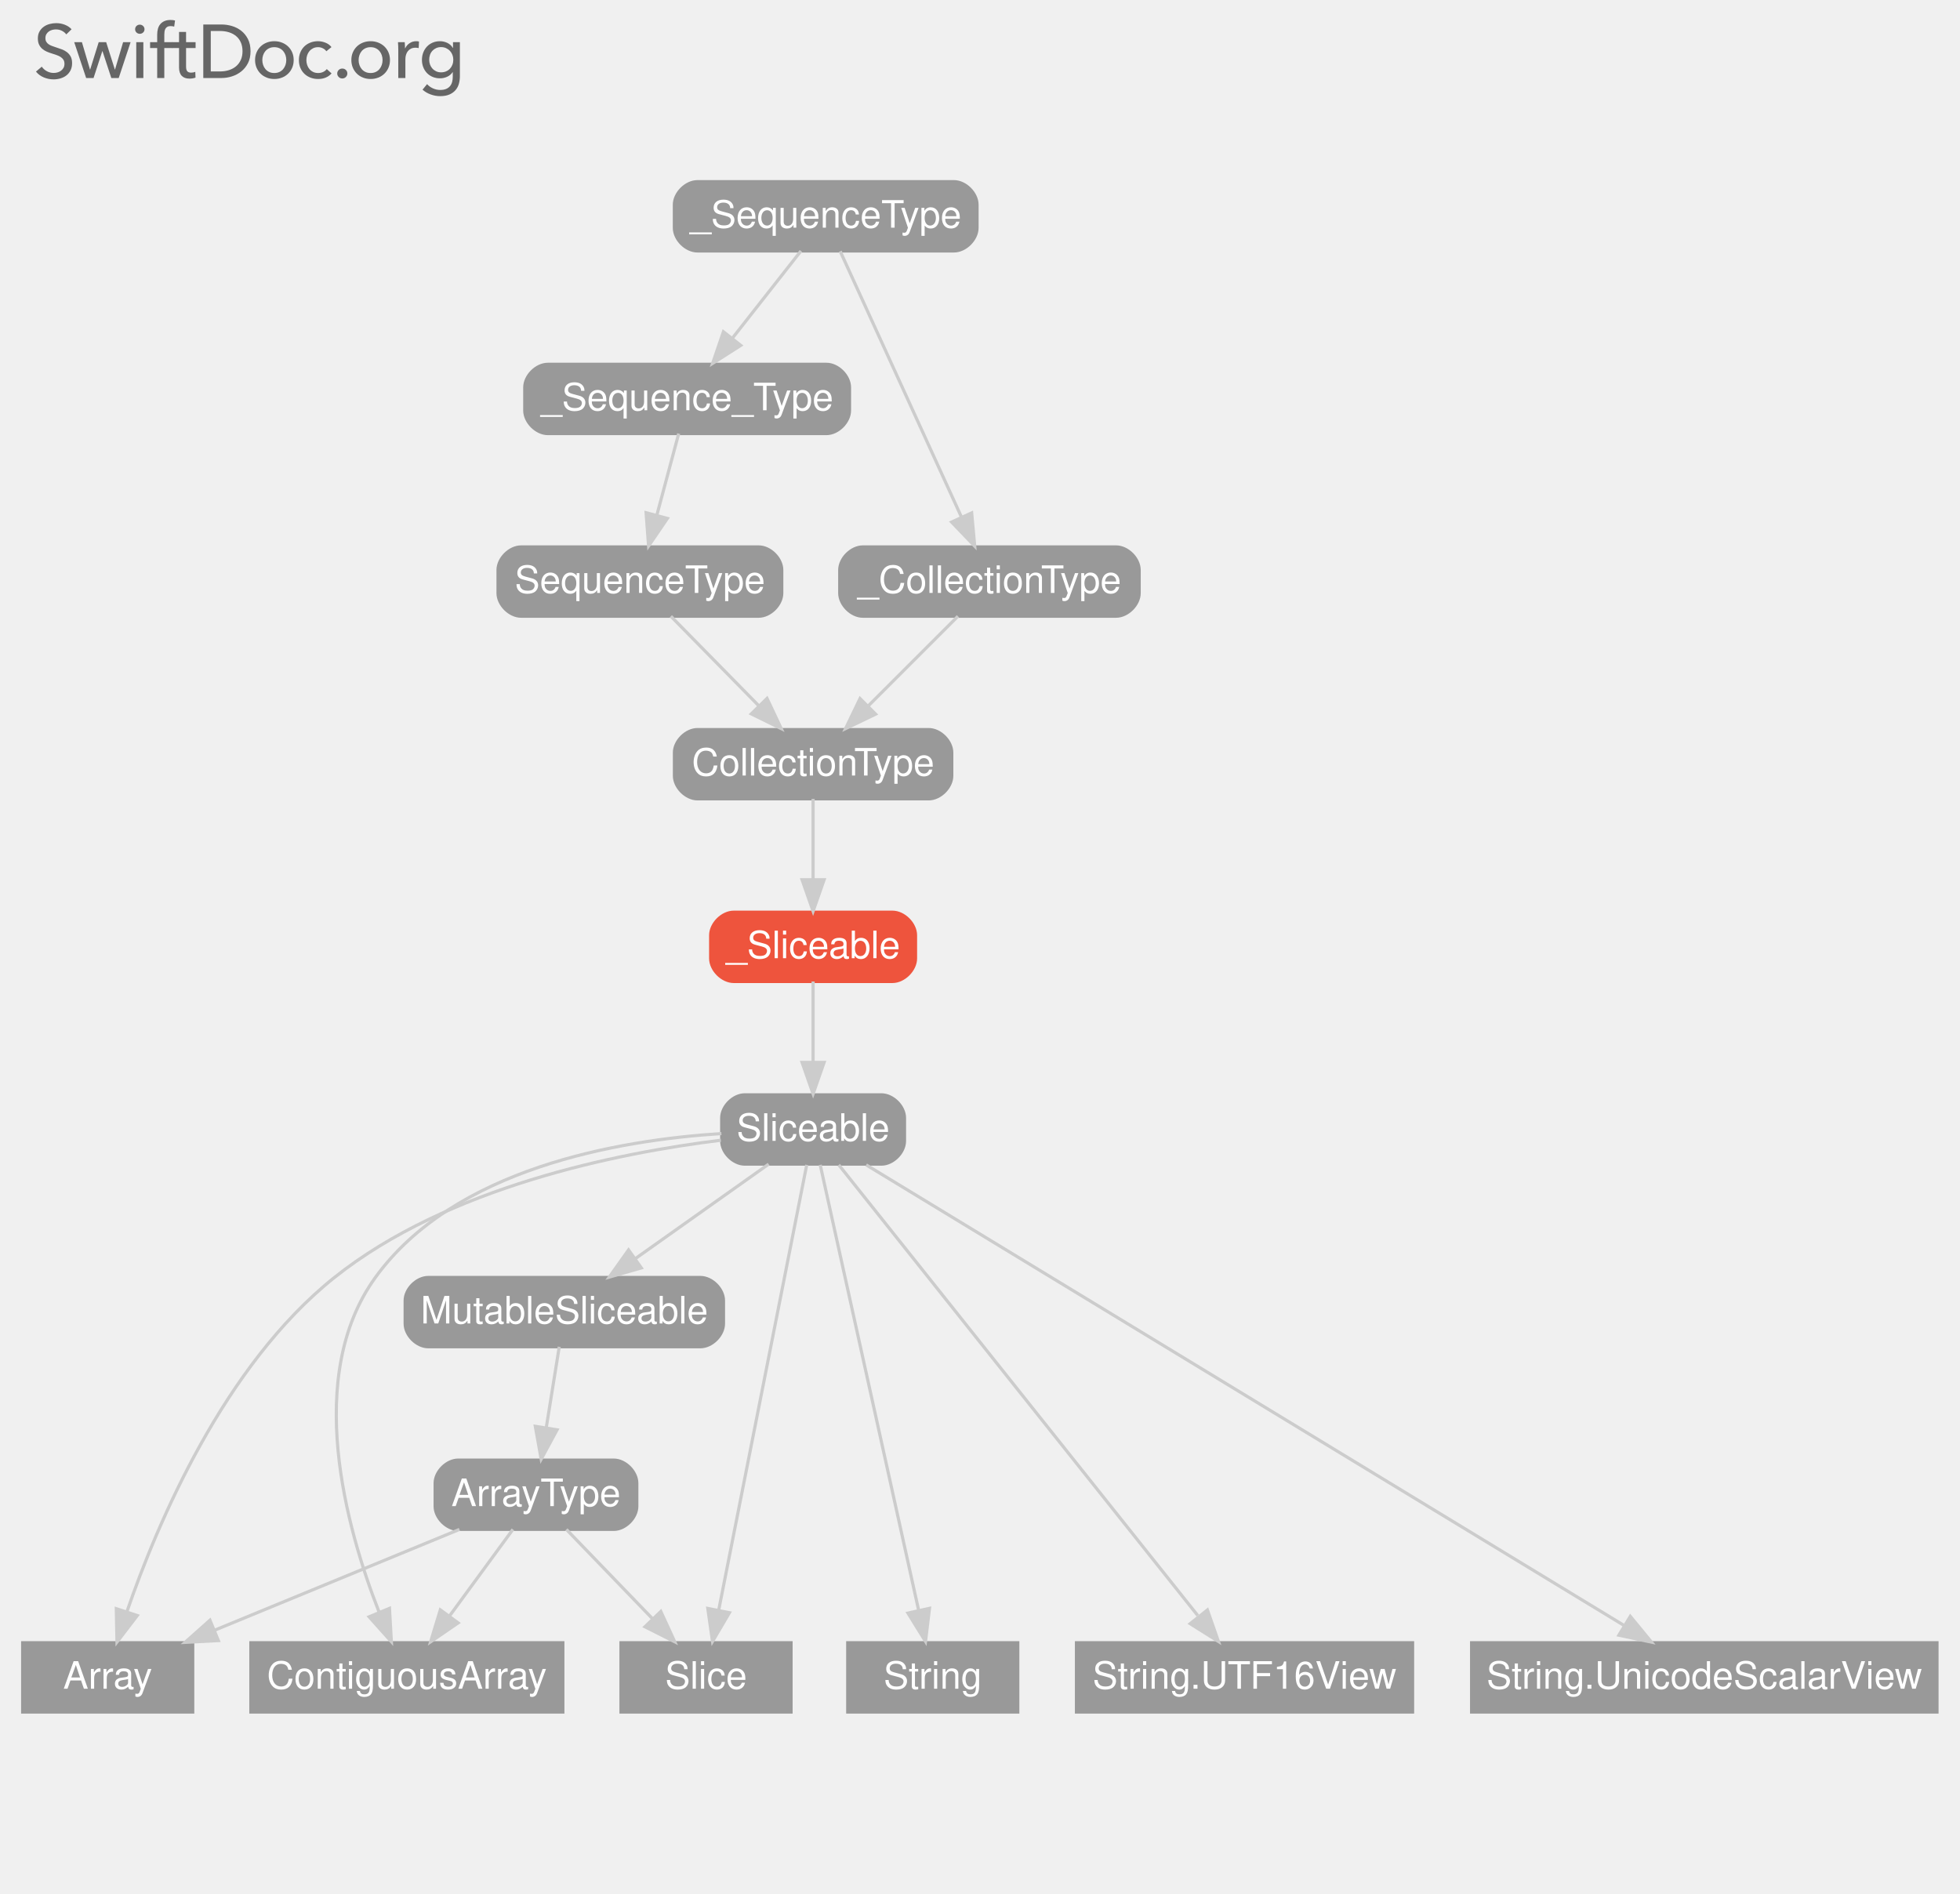
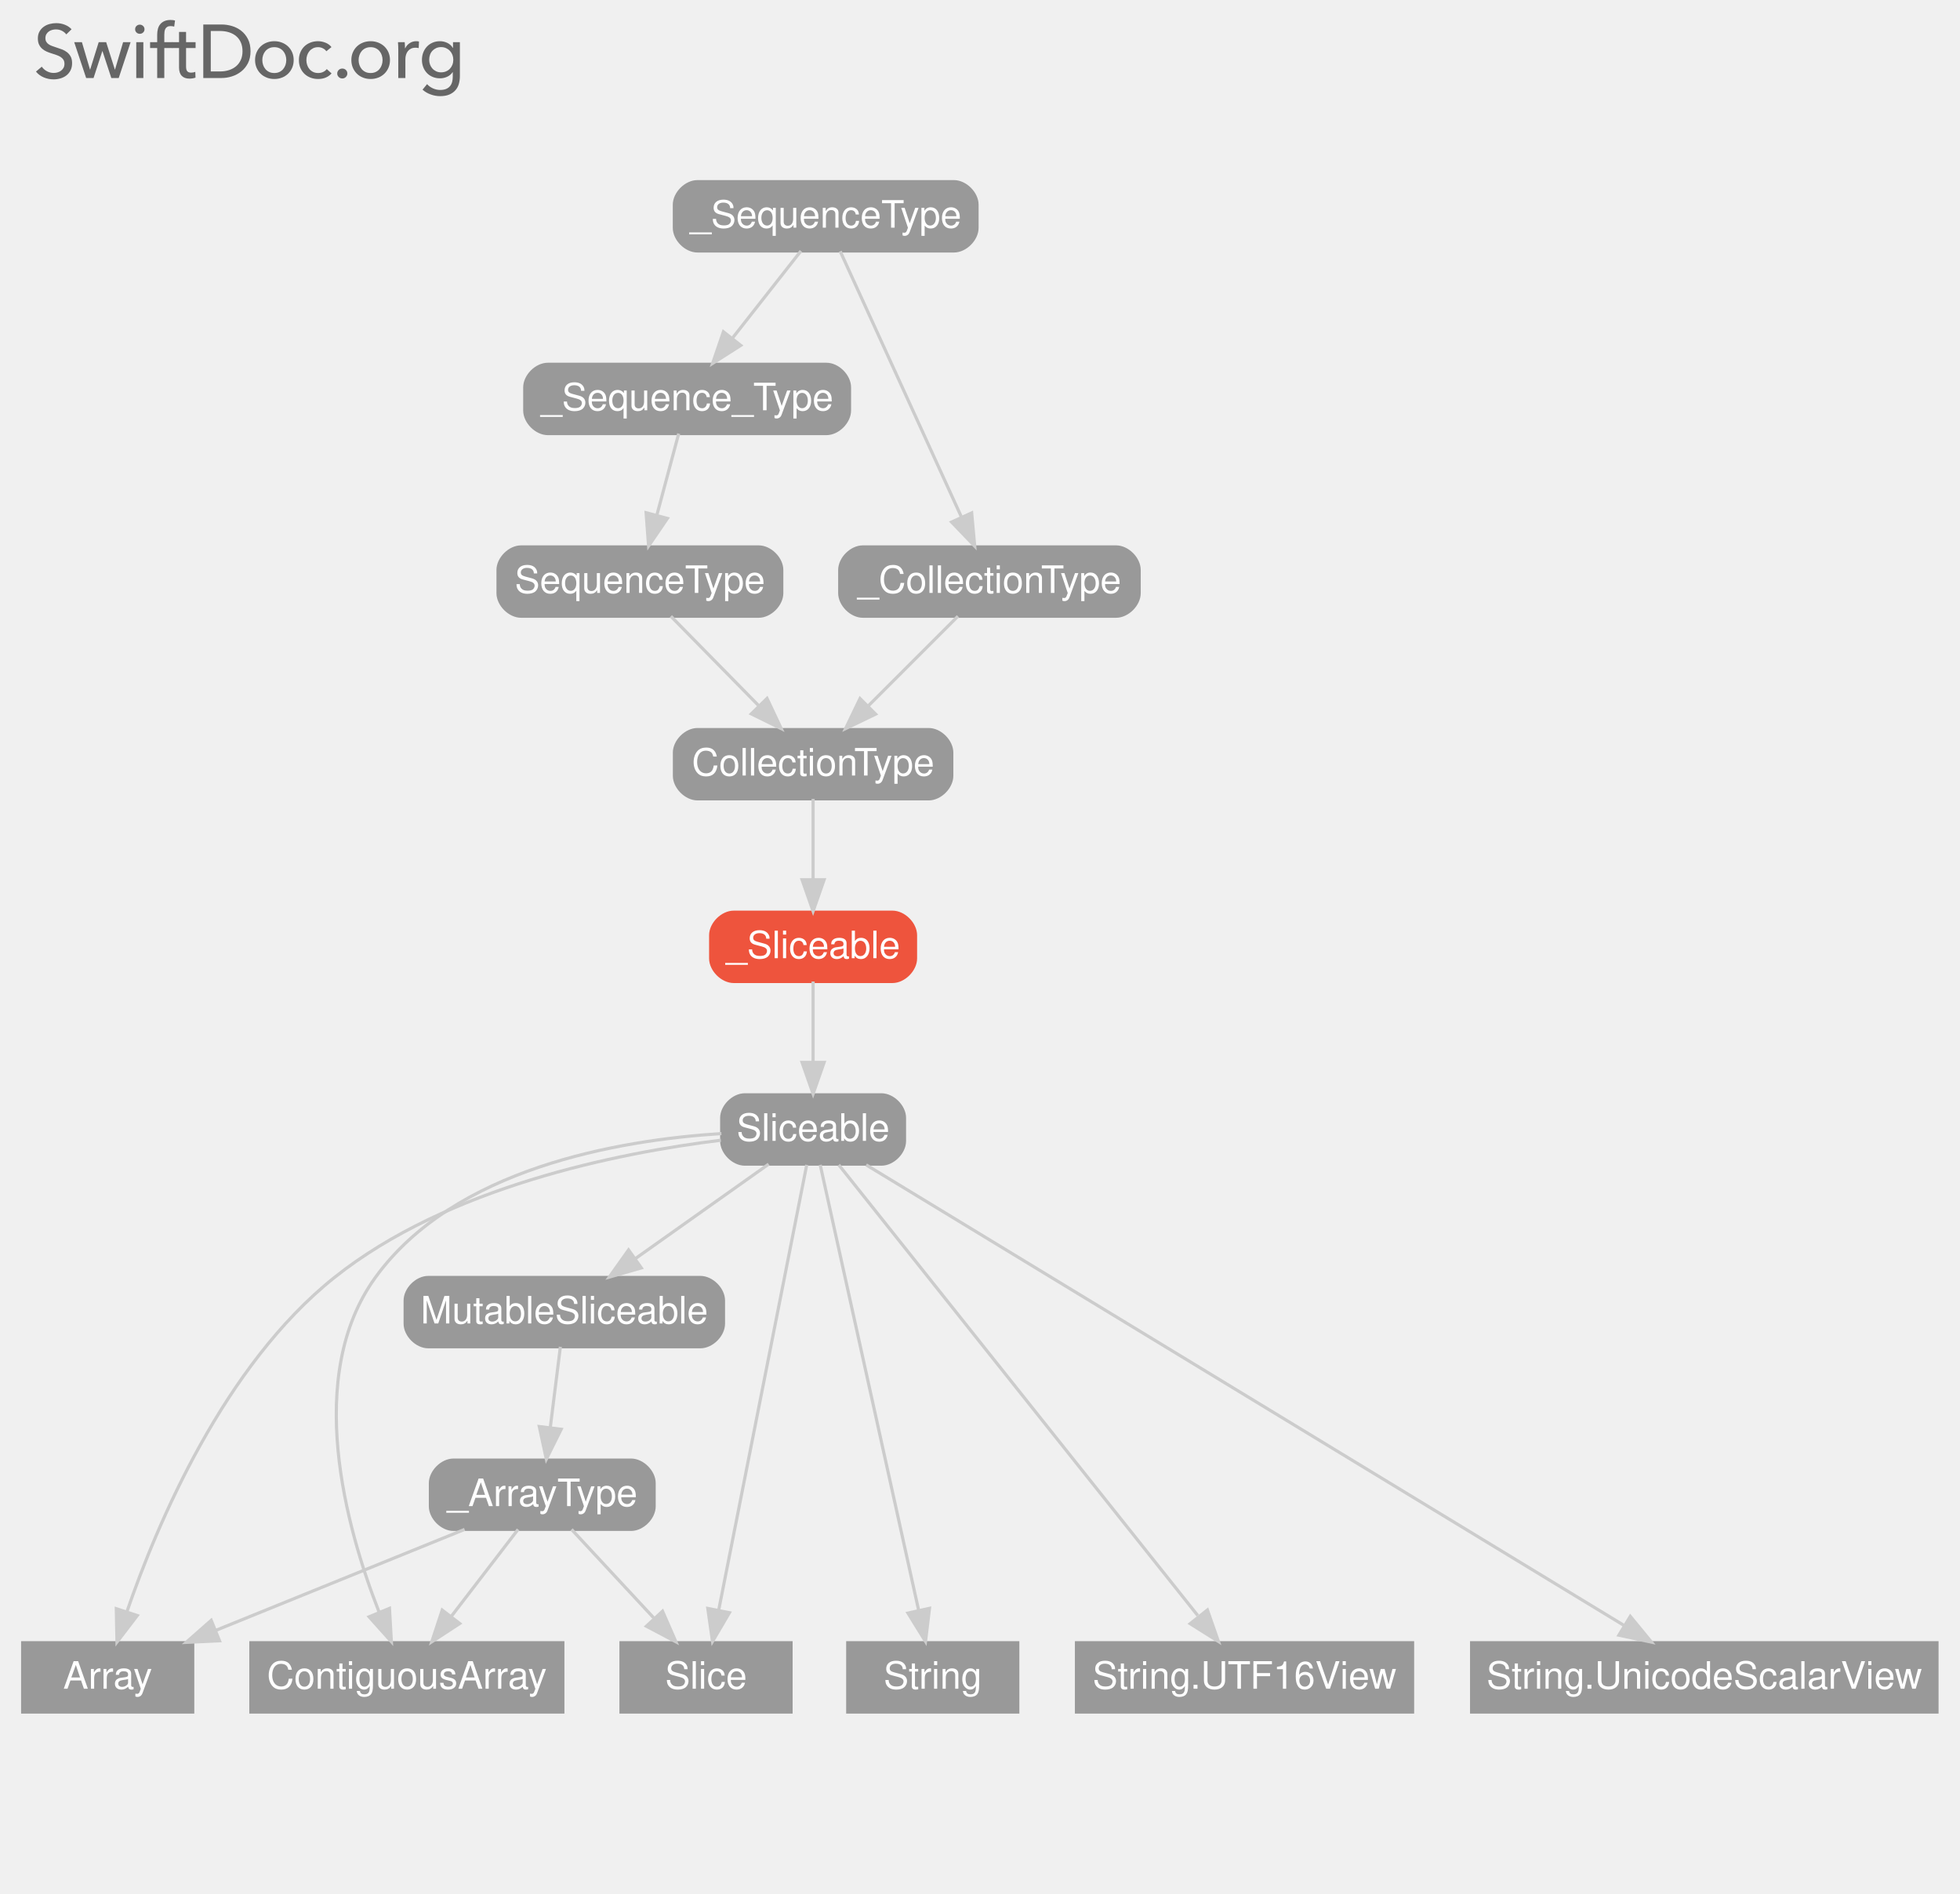
<svg xmlns="http://www.w3.org/2000/svg" xmlns:xlink="http://www.w3.org/1999/xlink" width="622pt" height="601pt" viewBox="0.00 0.00 622.40 601.20">
  <g id="graph0" class="graph" transform="scale(1 1) rotate(0) translate(7.2 543.6)">
    <g transform="translate(0 -543.6)">
      <g>
        <path fill="#666666" d="M13.846,10.832c-0.336-0.464-0.792-0.844-1.368-1.14s-1.224-0.444-1.944-0.444         c-0.384,0-0.772,0.052-1.164,0.156C8.977,9.509,8.622,9.677,8.301,9.908c-0.32,0.232-0.58,0.52-0.78,0.864         c-0.2,0.344-0.3,0.756-0.3,1.236c0,0.464,0.092,0.852,0.276,1.164c0.184,0.312,0.432,0.576,0.744,0.792s0.68,0.4,1.104,0.552         c0.423,0.152,0.876,0.309,1.356,0.468c0.576,0.177,1.16,0.376,1.752,0.601c0.592,0.224,1.128,0.52,1.608,0.888         s0.872,0.828,1.176,1.38s0.456,1.252,0.456,2.101c0,0.88-0.164,1.644-0.492,2.292c-0.328,0.647-0.765,1.184-1.308,1.607         c-0.544,0.424-1.172,0.74-1.884,0.948s-1.444,0.312-2.196,0.312c-1.072,0-2.108-0.208-3.108-0.624         c-1-0.415-1.828-1.031-2.484-1.848l1.848-1.56c0.4,0.592,0.936,1.071,1.608,1.439c0.672,0.368,1.399,0.552,2.184,0.552         c0.4,0,0.8-0.056,1.2-0.168c0.4-0.111,0.764-0.288,1.092-0.527c0.328-0.24,0.596-0.54,0.804-0.9         c0.208-0.36,0.312-0.796,0.312-1.308s-0.108-0.94-0.324-1.284c-0.216-0.344-0.508-0.636-0.876-0.876s-0.796-0.444-1.284-0.612         c-0.488-0.168-1.004-0.34-1.548-0.516c-0.544-0.16-1.08-0.356-1.608-0.588c-0.528-0.232-1-0.528-1.416-0.889         c-0.416-0.359-0.752-0.804-1.008-1.332c-0.256-0.527-0.384-1.184-0.384-1.968c0-0.848,0.172-1.576,0.516-2.184         c0.344-0.608,0.792-1.112,1.344-1.512c0.552-0.4,1.176-0.692,1.872-0.876c0.696-0.184,1.396-0.276,2.1-0.276         c0.992,0,1.92,0.176,2.784,0.528c0.864,0.352,1.56,0.824,2.088,1.416L13.846,10.832z" />
        <path fill="#666666" d="M18.813,13.304l2.568,8.688h0.048l2.712-8.688h2.376l2.76,8.688h0.048l2.568-8.688h2.376L30.501,24.68         h-2.352l-2.808-8.544h-0.048l-2.784,8.544h-2.352l-3.792-11.376H18.813z" />
        <path fill="#666666" d="M38.685,9.2c0,0.416-0.147,0.76-0.44,1.032c-0.294,0.272-0.647,0.408-1.06,0.408s-0.762-0.14-1.047-0.42         c-0.286-0.28-0.429-0.62-0.429-1.02c0-0.416,0.143-0.764,0.429-1.044c0.286-0.28,0.635-0.42,1.047-0.42s0.766,0.14,1.06,0.42         C38.538,8.437,38.685,8.784,38.685,9.2z M38.325,24.68h-2.256V13.304h2.256V24.68z" />
        <path fill="#666666" d="M47.613,15.152h-2.64v9.528h-2.256v-9.528h-2.256v-1.848h2.256v-2.376c0-0.672,0.076-1.292,0.228-1.86         c0.152-0.568,0.4-1.06,0.744-1.476c0.344-0.416,0.784-0.744,1.32-0.984c0.536-0.24,1.188-0.36,1.956-0.36         c0.544,0,1.016,0.056,1.416,0.168l-0.264,1.944c-0.176-0.048-0.352-0.088-0.528-0.12c-0.176-0.032-0.376-0.048-0.6-0.048         c-0.432,0-0.78,0.076-1.044,0.228c-0.264,0.152-0.468,0.356-0.612,0.612s-0.24,0.548-0.288,0.876         c-0.048,0.328-0.072,0.668-0.072,1.02v2.376h2.64V15.152z" />
        <path fill="#666666" d="M54.909,15.152h-3.024v5.91c0,0.687,0.128,1.177,0.384,1.472c0.256,0.295,0.664,0.442,1.224,0.442         c0.208,0,0.432-0.021,0.672-0.065c0.24-0.044,0.456-0.11,0.648-0.198l0.072,1.848c-0.272,0.096-0.572,0.172-0.9,0.229         c-0.328,0.056-0.668,0.084-1.02,0.084c-1.072,0-1.892-0.296-2.46-0.889c-0.568-0.592-0.852-1.479-0.852-2.664v-6.168h-2.184         v-1.848h2.184V10.04h2.232v3.264h3.024V15.152z" />
        <path fill="#666666" d="M57.356,7.688h5.832c1.088,0,2.176,0.16,3.264,0.48c1.088,0.32,2.072,0.824,2.952,1.512         s1.592,1.568,2.136,2.64c0.544,1.072,0.816,2.36,0.816,3.864c0,1.456-0.272,2.716-0.816,3.78s-1.256,1.943-2.136,2.64         s-1.864,1.216-2.952,1.561c-1.088,0.344-2.176,0.516-3.264,0.516h-5.832V7.688z M59.732,22.593h2.976         c1.024,0,1.972-0.145,2.844-0.432c0.872-0.288,1.624-0.704,2.256-1.248c0.632-0.544,1.124-1.216,1.476-2.017         c0.352-0.8,0.528-1.704,0.528-2.712c0-1.056-0.176-1.983-0.528-2.784c-0.353-0.8-0.844-1.468-1.476-2.004         c-0.632-0.536-1.384-0.944-2.256-1.224s-1.82-0.42-2.844-0.42h-2.976V22.593z" />
        <path fill="#666666" d="M86.06,18.969c0,0.88-0.156,1.688-0.468,2.424c-0.312,0.736-0.744,1.372-1.296,1.908         c-0.552,0.536-1.204,0.952-1.956,1.248c-0.752,0.296-1.56,0.443-2.424,0.443c-0.864,0-1.672-0.147-2.424-0.443         c-0.752-0.296-1.4-0.712-1.944-1.248c-0.544-0.536-0.972-1.172-1.284-1.908c-0.312-0.735-0.468-1.544-0.468-2.424         s0.156-1.684,0.468-2.412c0.312-0.728,0.74-1.356,1.284-1.884c0.543-0.528,1.191-0.939,1.944-1.236         c0.752-0.296,1.56-0.444,2.424-0.444c0.864,0,1.672,0.148,2.424,0.444c0.752,0.297,1.404,0.708,1.956,1.236         c0.552,0.527,0.984,1.156,1.296,1.884C85.904,17.285,86.06,18.089,86.06,18.969z M83.708,18.98c0-0.542-0.084-1.061-0.252-1.556         c-0.169-0.494-0.414-0.929-0.734-1.304s-0.718-0.674-1.192-0.897s-1.015-0.335-1.625-0.335c-0.61,0-1.152,0.111-1.625,0.335         c-0.474,0.224-0.871,0.522-1.191,0.897c-0.321,0.375-0.566,0.81-0.734,1.304C76.184,17.92,76.1,18.438,76.1,18.98         c0,0.543,0.084,1.062,0.253,1.556c0.168,0.495,0.413,0.934,0.734,1.316c0.321,0.383,0.718,0.686,1.191,0.909         c0.473,0.224,1.015,0.335,1.625,0.335c0.61,0,1.151-0.111,1.625-0.335s0.871-0.526,1.192-0.909s0.565-0.821,0.734-1.316         C83.624,20.042,83.708,19.523,83.708,18.98z" />
        <path fill="#666666" d="M96.428,16.184c-0.24-0.368-0.6-0.676-1.08-0.924s-0.992-0.372-1.536-0.372         c-0.592,0-1.116,0.112-1.572,0.336c-0.456,0.225-0.844,0.524-1.164,0.9c-0.32,0.376-0.564,0.812-0.732,1.308         s-0.252,1.017-0.252,1.56c0,0.545,0.084,1.064,0.252,1.561s0.412,0.933,0.732,1.308c0.32,0.376,0.712,0.677,1.176,0.9         c0.464,0.225,0.992,0.336,1.584,0.336c0.576,0,1.1-0.111,1.572-0.336c0.472-0.224,0.86-0.528,1.164-0.912l1.512,1.368         c-0.48,0.561-1.08,0.996-1.8,1.308c-0.72,0.312-1.536,0.468-2.448,0.468c-0.88,0-1.692-0.144-2.436-0.432         c-0.744-0.288-1.388-0.691-1.932-1.212c-0.544-0.52-0.972-1.147-1.284-1.884s-0.468-1.561-0.468-2.473         c0-0.896,0.152-1.711,0.456-2.447c0.304-0.736,0.728-1.368,1.272-1.896c0.543-0.527,1.188-0.936,1.932-1.224         c0.744-0.288,1.548-0.433,2.412-0.433c0.8,0,1.596,0.16,2.388,0.48s1.419,0.784,1.884,1.392L96.428,16.184z" />
        <path fill="#666666" d="M103.1,23.24c0,0.417-0.152,0.784-0.456,1.104c-0.304,0.32-0.688,0.479-1.152,0.479         c-0.448,0-0.828-0.155-1.14-0.468c-0.312-0.312-0.468-0.676-0.468-1.092c0-0.432,0.152-0.804,0.456-1.116         c0.304-0.312,0.688-0.468,1.152-0.468c0.464,0,0.848,0.152,1.152,0.456C102.947,22.44,103.1,22.808,103.1,23.24z" />
        <path fill="#666666" d="M116.635,18.969c0,0.88-0.156,1.688-0.468,2.424c-0.312,0.736-0.744,1.372-1.296,1.908         c-0.552,0.536-1.204,0.952-1.956,1.248c-0.752,0.296-1.56,0.443-2.424,0.443c-0.864,0-1.672-0.147-2.424-0.443         c-0.752-0.296-1.4-0.712-1.944-1.248c-0.544-0.536-0.972-1.172-1.284-1.908c-0.312-0.735-0.468-1.544-0.468-2.424         s0.156-1.684,0.468-2.412c0.312-0.728,0.74-1.356,1.284-1.884c0.543-0.528,1.191-0.939,1.944-1.236         c0.752-0.296,1.56-0.444,2.424-0.444c0.864,0,1.672,0.148,2.424,0.444c0.752,0.297,1.404,0.708,1.956,1.236         c0.552,0.527,0.984,1.156,1.296,1.884C116.479,17.285,116.635,18.089,116.635,18.969z M114.283,18.98         c0-0.542-0.084-1.061-0.252-1.556c-0.169-0.494-0.414-0.929-0.734-1.304s-0.718-0.674-1.192-0.897s-1.015-0.335-1.625-0.335         c-0.61,0-1.152,0.111-1.625,0.335c-0.474,0.224-0.871,0.522-1.191,0.897c-0.321,0.375-0.566,0.81-0.734,1.304         c-0.169,0.495-0.253,1.014-0.253,1.556c0,0.543,0.084,1.062,0.253,1.556c0.168,0.495,0.413,0.934,0.734,1.316         c0.321,0.383,0.718,0.686,1.191,0.909c0.473,0.224,1.015,0.335,1.625,0.335c0.61,0,1.151-0.111,1.625-0.335         s0.871-0.526,1.192-0.909s0.565-0.821,0.734-1.316C114.199,20.042,114.283,19.523,114.283,18.98z" />
        <path fill="#666666" d="M119.251,14.577c-0.016-0.48-0.04-0.904-0.072-1.272h2.136c0.032,0.288,0.056,0.62,0.072,0.996         c0.016,0.376,0.024,0.684,0.024,0.924h0.072c0.32-0.672,0.788-1.212,1.404-1.62c0.616-0.408,1.308-0.612,2.076-0.612         c0.352,0,0.648,0.033,0.888,0.097l-0.096,2.088c-0.32-0.08-0.664-0.12-1.032-0.12c-0.544,0-1.016,0.101-1.416,0.3         c-0.4,0.2-0.732,0.468-0.996,0.805c-0.264,0.336-0.46,0.724-0.588,1.163c-0.128,0.44-0.192,0.9-0.192,1.381v5.976h-2.256v-8.928         C119.275,15.449,119.267,15.056,119.251,14.577z" />
        <path fill="#666666" d="M128.419,26.625c0.496,0.56,1.116,1.008,1.86,1.344c0.744,0.336,1.508,0.504,2.292,0.504         c0.752,0,1.384-0.108,1.896-0.324s0.924-0.512,1.236-0.888s0.536-0.82,0.672-1.332c0.136-0.513,0.204-1.064,0.204-1.656v-1.464         h-0.048c-0.416,0.641-0.984,1.128-1.704,1.464c-0.72,0.336-1.488,0.504-2.304,0.504c-0.864,0-1.652-0.151-2.364-0.456         c-0.712-0.304-1.316-0.72-1.812-1.248c-0.496-0.527-0.88-1.147-1.152-1.859s-0.408-1.477-0.408-2.292         c0-0.816,0.136-1.584,0.408-2.305c0.272-0.72,0.656-1.348,1.152-1.884c0.496-0.535,1.096-0.96,1.8-1.271         c0.704-0.312,1.488-0.469,2.352-0.469c0.816,0,1.596,0.177,2.34,0.528c0.744,0.353,1.332,0.888,1.764,1.608h0.048v-1.824h2.184         v10.8c0,0.832-0.104,1.628-0.312,2.388c-0.208,0.76-0.56,1.433-1.056,2.017s-1.144,1.052-1.944,1.404         c-0.8,0.352-1.792,0.527-2.976,0.527c-0.992,0-1.988-0.18-2.988-0.54c-1-0.359-1.86-0.868-2.58-1.523L128.419,26.625z          M129.091,18.873c0,0.527,0.084,1.031,0.253,1.512c0.168,0.479,0.417,0.904,0.746,1.271c0.329,0.369,0.726,0.664,1.192,0.889         c0.465,0.224,0.995,0.336,1.589,0.336c0.577,0,1.107-0.104,1.589-0.312c0.481-0.207,0.891-0.491,1.228-0.852         s0.598-0.784,0.782-1.272c0.185-0.487,0.277-1.012,0.277-1.571c0-0.544-0.093-1.057-0.277-1.536         c-0.185-0.48-0.449-0.904-0.794-1.272c-0.345-0.367-0.755-0.66-1.228-0.876c-0.474-0.216-1-0.324-1.577-0.324         c-0.594,0-1.124,0.108-1.589,0.324c-0.466,0.216-0.863,0.504-1.192,0.864s-0.578,0.784-0.746,1.271         C129.175,17.812,129.091,18.329,129.091,18.873z" />
      </g>
      <g>
        <a xlink:href="/" pointer-events="all" target="_top">
          <polygon fill="none" points="0,0 145,0 145,35 0,35 0,0" />
        </a>
      </g>
    </g>
    <g id="node1" class="node">
      <g id="a_node1">
        <a xlink:href="/type/Array/" target="_top">
          <polygon fill="#999999" stroke="#999999" points="54,-22 0,-22 0,-0 54,-0 54,-22" />
          <text text-anchor="middle" x="27" y="-7.4" font-family="Helvetica,sans-Serif" font-size="12.00" fill="white">Array</text>
        </a>
      </g>
    </g>
    <g id="node2" class="node">
      <g id="a_node2">
-         <a xlink:href="/protocol/ArrayType/" target="_top">
-           <path fill="#999999" stroke="#999999" d="M187.687,-80C187.687,-80 138.313,-80 138.313,-80 134.647,-80 130.98,-76.333 130.98,-72.667 130.98,-72.667 130.98,-65.333 130.98,-65.333 130.98,-61.667 134.647,-58 138.313,-58 138.313,-58 187.687,-58 187.687,-58 191.353,-58 195.02,-61.667 195.02,-65.333 195.02,-65.333 195.02,-72.667 195.02,-72.667 195.02,-76.333 191.353,-80 187.687,-80" />
-           <text text-anchor="middle" x="163" y="-65.4" font-family="Helvetica,sans-Serif" font-size="12.00" fill="white">ArrayType</text>
-         </a>
-       </g>
-     </g>
-     <g id="edge10" class="edge">
-       <path fill="none" stroke="#cccccc" d="M138.686,-57.988C117.063,-49.085 85.221,-35.973 61.063,-26.026" />
-       <polygon fill="#cccccc" stroke="#cccccc" points="62.142,-22.685 51.562,-22.114 59.476,-29.158 62.142,-22.685" />
-     </g>
-     <g id="node4" class="node">
-       <g id="a_node4">
-         <a xlink:href="/type/ContiguousArray/" target="_top">
-           <polygon fill="#999999" stroke="#999999" points="171.534,-22 72.466,-22 72.466,-0 171.534,-0 171.534,-22" />
-           <text text-anchor="middle" x="122" y="-7.4" font-family="Helvetica,sans-Serif" font-size="12.00" fill="white">ContiguousArray</text>
-         </a>
-       </g>
-     </g>
-     <g id="edge11" class="edge">
-       <path fill="none" stroke="#cccccc" d="M155.67,-57.988C150.084,-50.359 142.237,-39.641 135.523,-30.47" />
-       <polygon fill="#cccccc" stroke="#cccccc" points="138.275,-28.305 129.544,-22.304 132.627,-32.44 138.275,-28.305" />
-     </g>
-     <g id="node7" class="node">
-       <g id="a_node7">
-         <a xlink:href="/type/Slice/" target="_top">
-           <polygon fill="#999999" stroke="#999999" points="244,-22 190,-22 190,-0 244,-0 244,-22" />
-           <text text-anchor="middle" x="217" y="-7.4" font-family="Helvetica,sans-Serif" font-size="12.00" fill="white">Slice</text>
-         </a>
-       </g>
-     </g>
-     <g id="edge12" class="edge">
-       <path fill="none" stroke="#cccccc" d="M172.654,-57.988C180.238,-50.123 190.989,-38.974 200.006,-29.624" />
-       <polygon fill="#cccccc" stroke="#cccccc" points="202.642,-31.932 207.064,-22.304 197.603,-27.073 202.642,-31.932" />
-     </g>
-     <g id="node3" class="node">
-       <g id="a_node3">
        <a xlink:href="/protocol/CollectionType/" target="_top">
          <path fill="#999999" stroke="#999999" d="M287.704,-312C287.704,-312 214.296,-312 214.296,-312 210.63,-312 206.963,-308.333 206.963,-304.667 206.963,-304.667 206.963,-297.333 206.963,-297.333 206.963,-293.667 210.63,-290 214.296,-290 214.296,-290 287.704,-290 287.704,-290 291.37,-290 295.037,-293.667 295.037,-297.333 295.037,-297.333 295.037,-304.667 295.037,-304.667 295.037,-308.333 291.37,-312 287.704,-312" />
          <text text-anchor="middle" x="251" y="-297.4" font-family="Helvetica,sans-Serif" font-size="12.00" fill="white">CollectionType</text>
        </a>
      </g>
    </g>
    <g id="node15" class="node">
      <g id="a_node15">
        <a xlink:href="/protocol/_Sliceable/" target="_top">
          <path fill="#ee543d" stroke="#ee543d" d="M276.194,-254C276.194,-254 225.806,-254 225.806,-254 222.139,-254 218.473,-250.333 218.473,-246.667 218.473,-246.667 218.473,-239.333 218.473,-239.333 218.473,-235.667 222.139,-232 225.806,-232 225.806,-232 276.194,-232 276.194,-232 279.861,-232 283.527,-235.667 283.527,-239.333 283.527,-239.333 283.527,-246.667 283.527,-246.667 283.527,-250.333 279.861,-254 276.194,-254" />
          <text text-anchor="middle" x="251" y="-239.4" font-family="Helvetica,sans-Serif" font-size="12.00" fill="white">_Sliceable</text>
        </a>
      </g>
    </g>
    <g id="edge13" class="edge">
      <path fill="none" stroke="#cccccc" d="M251,-289.988C251,-282.91 251,-273.171 251,-264.478" />
      <polygon fill="#cccccc" stroke="#cccccc" points="254.5,-264.304 251,-254.304 247.5,-264.304 254.5,-264.304" />
    </g>
-     <g id="node5" class="node">
-       <g id="a_node5">
+     <g id="node3" class="node">
+       <g id="a_node3">
+         <a xlink:href="/type/ContiguousArray/" target="_top">
+           <polygon fill="#999999" stroke="#999999" points="171.534,-22 72.466,-22 72.466,-0 171.534,-0 171.534,-22" />
+           <text text-anchor="middle" x="122" y="-7.4" font-family="Helvetica,sans-Serif" font-size="12.00" fill="white">ContiguousArray</text>
+         </a>
+       </g>
+     </g>
+     <g id="node4" class="node">
+       <g id="a_node4">
        <a xlink:href="/protocol/MutableSliceable/" target="_top">
          <path fill="#999999" stroke="#999999" d="M215.208,-138C215.208,-138 128.792,-138 128.792,-138 125.126,-138 121.459,-134.333 121.459,-130.667 121.459,-130.667 121.459,-123.333 121.459,-123.333 121.459,-119.667 125.126,-116 128.792,-116 128.792,-116 215.208,-116 215.208,-116 218.874,-116 222.541,-119.667 222.541,-123.333 222.541,-123.333 222.541,-130.667 222.541,-130.667 222.541,-134.333 218.874,-138 215.208,-138" />
          <text text-anchor="middle" x="172" y="-123.4" font-family="Helvetica,sans-Serif" font-size="12.00" fill="white">MutableSliceable</text>
        </a>
      </g>
    </g>
+     <g id="node11" class="node">
+       <g id="a_node11">
+         <a xlink:href="/protocol/_ArrayType/" target="_top">
+           <path fill="#999999" stroke="#999999" d="M193.19,-80C193.19,-80 136.81,-80 136.81,-80 133.144,-80 129.477,-76.333 129.477,-72.667 129.477,-72.667 129.477,-65.333 129.477,-65.333 129.477,-61.667 133.144,-58 136.81,-58 136.81,-58 193.19,-58 193.19,-58 196.856,-58 200.523,-61.667 200.523,-65.333 200.523,-65.333 200.523,-72.667 200.523,-72.667 200.523,-76.333 196.856,-80 193.19,-80" />
+           <text text-anchor="middle" x="165" y="-65.4" font-family="Helvetica,sans-Serif" font-size="12.00" fill="white">_ArrayType</text>
+         </a>
+       </g>
+     </g>
    <g id="edge9" class="edge">
-       <path fill="none" stroke="#cccccc" d="M170.391,-115.988C169.241,-108.831 167.653,-98.955 166.245,-90.189" />
-       <polygon fill="#cccccc" stroke="#cccccc" points="169.699,-89.622 164.656,-80.304 162.787,-90.733 169.699,-89.622" />
-     </g>
-     <g id="node6" class="node">
-       <g id="a_node6">
+       <path fill="none" stroke="#cccccc" d="M170.749,-115.988C169.864,-108.91 168.646,-99.171 167.56,-90.478" />
+       <polygon fill="#cccccc" stroke="#cccccc" points="171.001,-89.793 166.288,-80.304 164.055,-90.661 171.001,-89.793" />
+     </g>
+     <g id="node5" class="node">
+       <g id="a_node5">
        <a xlink:href="/protocol/SequenceType/" target="_top">
          <path fill="#999999" stroke="#999999" d="M233.718,-370C233.718,-370 158.282,-370 158.282,-370 154.615,-370 150.949,-366.333 150.949,-362.667 150.949,-362.667 150.949,-355.333 150.949,-355.333 150.949,-351.667 154.615,-348 158.282,-348 158.282,-348 233.718,-348 233.718,-348 237.385,-348 241.051,-351.667 241.051,-355.333 241.051,-355.333 241.051,-362.667 241.051,-362.667 241.051,-366.333 237.385,-370 233.718,-370" />
          <text text-anchor="middle" x="196" y="-355.4" font-family="Helvetica,sans-Serif" font-size="12.00" fill="white">SequenceType</text>
        </a>
      </g>
    </g>
    <g id="edge15" class="edge">
      <path fill="none" stroke="#cccccc" d="M205.833,-347.988C213.557,-340.123 224.507,-328.974 233.691,-319.624" />
      <polygon fill="#cccccc" stroke="#cccccc" points="236.37,-321.891 240.88,-312.304 231.376,-316.986 236.37,-321.891" />
    </g>
-     <g id="node8" class="node">
-       <g id="a_node8">
+     <g id="node6" class="node">
+       <g id="a_node6">
+         <a xlink:href="/type/Slice/" target="_top">
+           <polygon fill="#999999" stroke="#999999" points="244,-22 190,-22 190,-0 244,-0 244,-22" />
+           <text text-anchor="middle" x="217" y="-7.4" font-family="Helvetica,sans-Serif" font-size="12.00" fill="white">Slice</text>
+         </a>
+       </g>
+     </g>
+     <g id="node7" class="node">
+       <g id="a_node7">
        <a xlink:href="/protocol/Sliceable/" target="_top">
          <path fill="#999999" stroke="#999999" d="M272.691,-196C272.691,-196 229.309,-196 229.309,-196 225.642,-196 221.975,-192.333 221.975,-188.667 221.975,-188.667 221.975,-181.333 221.975,-181.333 221.975,-177.667 225.642,-174 229.309,-174 229.309,-174 272.691,-174 272.691,-174 276.358,-174 280.025,-177.667 280.025,-181.333 280.025,-181.333 280.025,-188.667 280.025,-188.667 280.025,-192.333 276.358,-196 272.691,-196" />
          <text text-anchor="middle" x="251" y="-181.4" font-family="Helvetica,sans-Serif" font-size="12.00" fill="white">Sliceable</text>
        </a>
      </g>
    </g>
    <g id="edge2" class="edge">
      <path fill="none" stroke="#cccccc" d="M221.717,-181.59C188.723,-177.525 135.011,-166.692 99,-138 63.861,-110.003 42.74,-59.87 33.158,-32.027" />
      <polygon fill="#cccccc" stroke="#cccccc" points="36.385,-30.634 29.946,-22.221 29.733,-32.813 36.385,-30.634" />
    </g>
    <g id="edge3" class="edge">
      <path fill="none" stroke="#cccccc" d="M221.882,-183.702C189.055,-181.609 137.007,-172.616 112,-138 89.312,-106.593 102.676,-58.573 113.155,-31.795" />
      <polygon fill="#cccccc" stroke="#cccccc" points="116.478,-32.92 117.084,-22.343 110.014,-30.233 116.478,-32.92" />
    </g>
    <g id="edge4" class="edge">
      <path fill="none" stroke="#cccccc" d="M236.876,-173.988C225.153,-165.678 208.259,-153.703 194.65,-144.055" />
      <polygon fill="#cccccc" stroke="#cccccc" points="196.45,-141.042 186.268,-138.114 192.402,-146.752 196.45,-141.042" />
    </g>
    <g id="edge5" class="edge">
      <path fill="none" stroke="#cccccc" d="M248.975,-173.756C243.508,-146.097 228.368,-69.509 221.056,-32.519" />
      <polygon fill="#cccccc" stroke="#cccccc" points="224.43,-31.54 219.057,-22.408 217.563,-32.897 224.43,-31.54" />
    </g>
-     <g id="node9" class="node">
-       <g id="a_node9">
+     <g id="node8" class="node">
+       <g id="a_node8">
        <a xlink:href="/type/String/" target="_top">
          <polygon fill="#999999" stroke="#999999" points="316,-22 262,-22 262,-0 316,-0 316,-22" />
          <text text-anchor="middle" x="289" y="-7.4" font-family="Helvetica,sans-Serif" font-size="12.00" fill="white">String</text>
        </a>
      </g>
    </g>
    <g id="edge6" class="edge">
      <path fill="none" stroke="#cccccc" d="M253.263,-173.756C259.374,-146.097 276.294,-69.509 284.467,-32.519" />
      <polygon fill="#cccccc" stroke="#cccccc" points="287.961,-32.928 286.701,-22.408 281.126,-31.418 287.961,-32.928" />
    </g>
-     <g id="node10" class="node">
-       <g id="a_node10">
+     <g id="node9" class="node">
+       <g id="a_node9">
        <a xlink:href="/type/String.UTF16View/" target="_top">
          <polygon fill="#999999" stroke="#999999" points="441.365,-22 334.635,-22 334.635,-0 441.365,-0 441.365,-22" />
          <text text-anchor="middle" x="388" y="-7.4" font-family="Helvetica,sans-Serif" font-size="12.00" fill="white">String.UTF16View</text>
        </a>
      </g>
    </g>
-     <g id="edge8" class="edge">
+     <g id="edge7" class="edge">
      <path fill="none" stroke="#cccccc" d="M259.16,-173.756C281.57,-145.621 344.308,-66.854 373.152,-30.641" />
      <polygon fill="#cccccc" stroke="#cccccc" points="376.217,-32.411 379.71,-22.408 370.742,-28.049 376.217,-32.411" />
    </g>
-     <g id="node11" class="node">
-       <g id="a_node11">
+     <g id="node10" class="node">
+       <g id="a_node10">
        <a xlink:href="/type/String.UnicodeScalarView/" target="_top">
          <polygon fill="#999999" stroke="#999999" points="607.892,-22 460.108,-22 460.108,-0 607.892,-0 607.892,-22" />
          <text text-anchor="middle" x="534" y="-7.4" font-family="Helvetica,sans-Serif" font-size="12.00" fill="white">String.UnicodeScalarView</text>
        </a>
      </g>
    </g>
-     <g id="edge7" class="edge">
+     <g id="edge8" class="edge">
      <path fill="none" stroke="#cccccc" d="M267.855,-173.756C315.535,-144.777 451.592,-62.086 508.494,-27.502" />
      <polygon fill="#cccccc" stroke="#cccccc" points="510.505,-30.375 517.233,-22.191 506.87,-24.393 510.505,-30.375" />
+     </g>
+     <g id="edge10" class="edge">
+       <path fill="none" stroke="#cccccc" d="M140.328,-57.988C118.29,-49.045 85.79,-35.857 61.237,-25.893" />
+       <polygon fill="#cccccc" stroke="#cccccc" points="62.505,-22.631 51.923,-22.114 59.873,-29.117 62.505,-22.631" />
+     </g>
+     <g id="edge11" class="edge">
+       <path fill="none" stroke="#cccccc" d="M157.312,-57.988C151.454,-50.359 143.224,-39.641 136.182,-30.47" />
+       <polygon fill="#cccccc" stroke="#cccccc" points="138.778,-28.104 129.912,-22.304 133.226,-32.367 138.778,-28.104" />
+     </g>
+     <g id="edge12" class="edge">
+       <path fill="none" stroke="#cccccc" d="M174.297,-57.988C181.527,-50.202 191.746,-39.197 200.374,-29.905" />
+       <polygon fill="#cccccc" stroke="#cccccc" points="203.192,-32.013 207.432,-22.304 198.063,-27.25 203.192,-32.013" />
    </g>
    <g id="node12" class="node">
      <g id="a_node12">
        <a xlink:href="/protocol/_CollectionType/" target="_top">
          <path fill="#999999" stroke="#999999" d="M347.208,-370C347.208,-370 266.792,-370 266.792,-370 263.126,-370 259.459,-366.333 259.459,-362.667 259.459,-362.667 259.459,-355.333 259.459,-355.333 259.459,-351.667 263.126,-348 266.792,-348 266.792,-348 347.208,-348 347.208,-348 350.874,-348 354.541,-351.667 354.541,-355.333 354.541,-355.333 354.541,-362.667 354.541,-362.667 354.541,-366.333 350.874,-370 347.208,-370" />
          <text text-anchor="middle" x="307" y="-355.4" font-family="Helvetica,sans-Serif" font-size="12.00" fill="white">_CollectionType</text>
        </a>
      </g>
    </g>
    <g id="edge14" class="edge">
      <path fill="none" stroke="#cccccc" d="M296.988,-347.988C289.123,-340.123 277.974,-328.974 268.624,-319.624" />
      <polygon fill="#cccccc" stroke="#cccccc" points="270.85,-316.9 261.304,-312.304 265.9,-321.85 270.85,-316.9" />
    </g>
    <g id="node13" class="node">
      <g id="a_node13">
        <a xlink:href="/protocol/_SequenceType/" target="_top">
          <path fill="#999999" stroke="#999999" d="M295.724,-486C295.724,-486 214.276,-486 214.276,-486 210.609,-486 206.943,-482.333 206.943,-478.667 206.943,-478.667 206.943,-471.333 206.943,-471.333 206.943,-467.667 210.609,-464 214.276,-464 214.276,-464 295.724,-464 295.724,-464 299.391,-464 303.057,-467.667 303.057,-471.333 303.057,-471.333 303.057,-478.667 303.057,-478.667 303.057,-482.333 299.391,-486 295.724,-486" />
          <text text-anchor="middle" x="255" y="-471.4" font-family="Helvetica,sans-Serif" font-size="12.00" fill="white">_SequenceType</text>
        </a>
      </g>
    </g>
    <g id="edge16" class="edge">
      <path fill="none" stroke="#cccccc" d="M259.615,-463.883C268.227,-445.002 286.885,-404.098 298.047,-379.627" />
      <polygon fill="#cccccc" stroke="#cccccc" points="301.355,-380.809 302.321,-370.258 294.986,-377.904 301.355,-380.809" />
    </g>
    <g id="node14" class="node">
      <g id="a_node14">
        <a xlink:href="/protocol/_Sequence_Type/" target="_top">
          <path fill="#999999" stroke="#999999" d="M255.228,-428C255.228,-428 166.772,-428 166.772,-428 163.105,-428 159.439,-424.333 159.439,-420.667 159.439,-420.667 159.439,-413.333 159.439,-413.333 159.439,-409.667 163.105,-406 166.772,-406 166.772,-406 255.228,-406 255.228,-406 258.895,-406 262.561,-409.667 262.561,-413.333 262.561,-413.333 262.561,-420.667 262.561,-420.667 262.561,-424.333 258.895,-428 255.228,-428" />
          <text text-anchor="middle" x="211" y="-413.4" font-family="Helvetica,sans-Serif" font-size="12.00" fill="white">_Sequence_Type</text>
        </a>
      </g>
    </g>
    <g id="edge18" class="edge">
      <path fill="none" stroke="#cccccc" d="M247.134,-463.988C241.078,-456.281 232.544,-445.419 225.29,-436.187" />
      <polygon fill="#cccccc" stroke="#cccccc" points="228.026,-434.005 219.096,-428.304 222.522,-438.329 228.026,-434.005" />
    </g>
    <g id="edge17" class="edge">
      <path fill="none" stroke="#cccccc" d="M208.318,-405.988C206.401,-398.831 203.756,-388.955 201.408,-380.189" />
      <polygon fill="#cccccc" stroke="#cccccc" points="204.728,-379.058 198.76,-370.304 197.967,-380.869 204.728,-379.058" />
    </g>
    <g id="edge1" class="edge">
      <path fill="none" stroke="#cccccc" d="M251,-231.988C251,-224.91 251,-215.171 251,-206.478" />
      <polygon fill="#cccccc" stroke="#cccccc" points="254.5,-206.304 251,-196.304 247.5,-206.304 254.5,-206.304" />
    </g>
  </g>
</svg>
